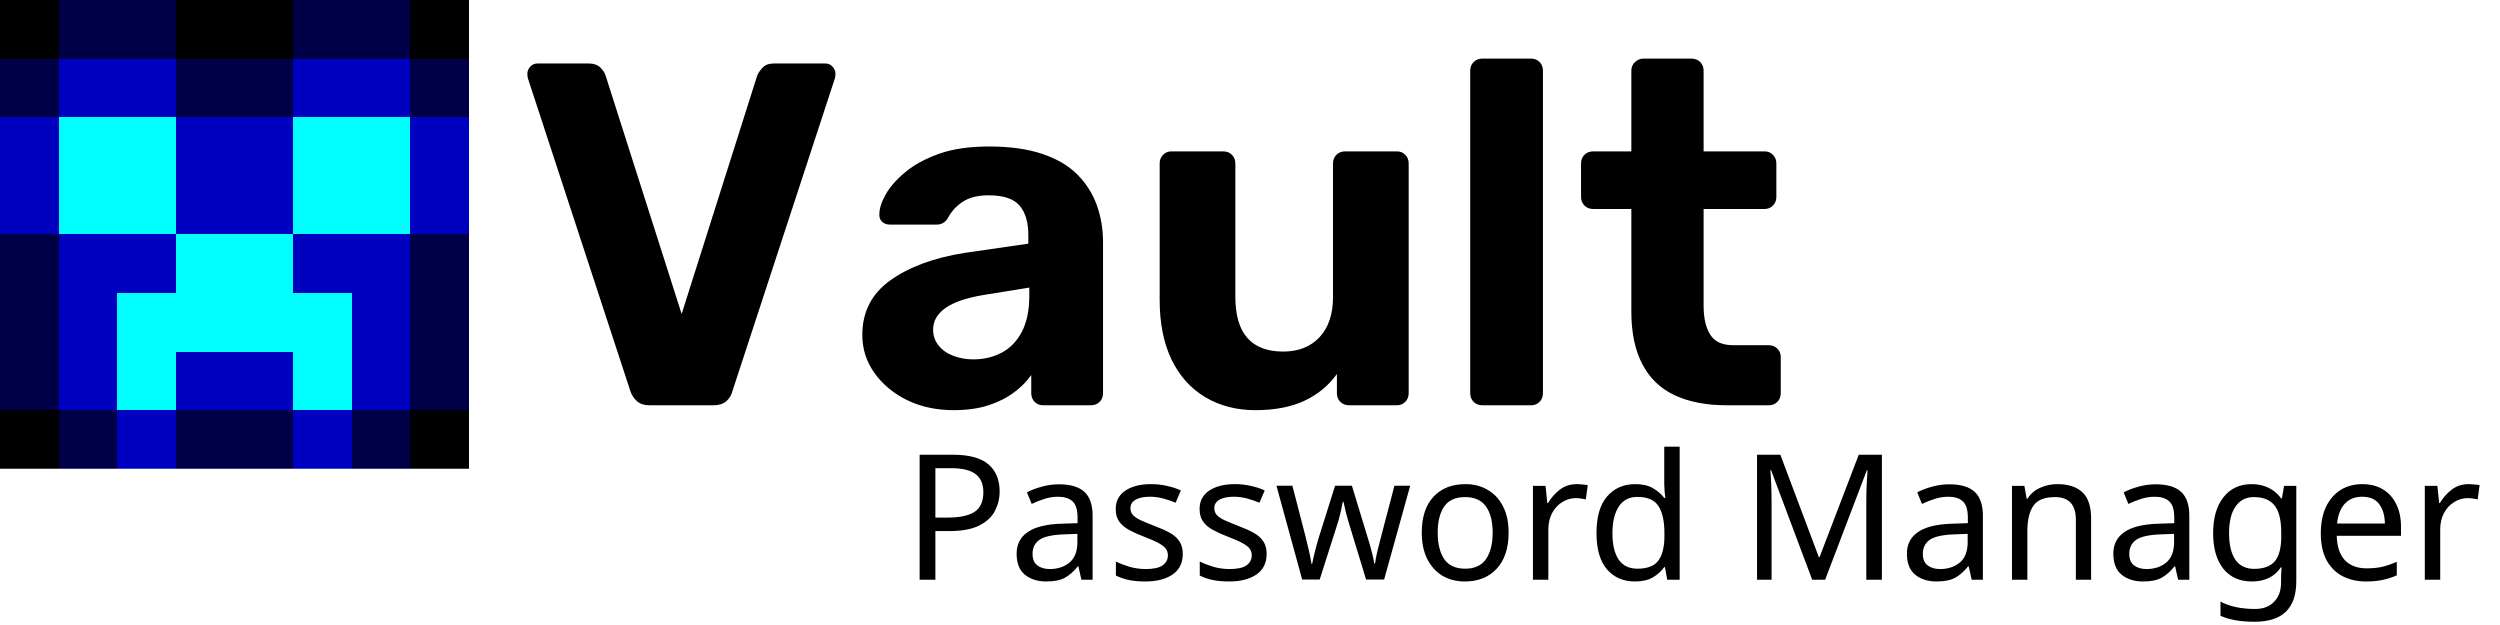
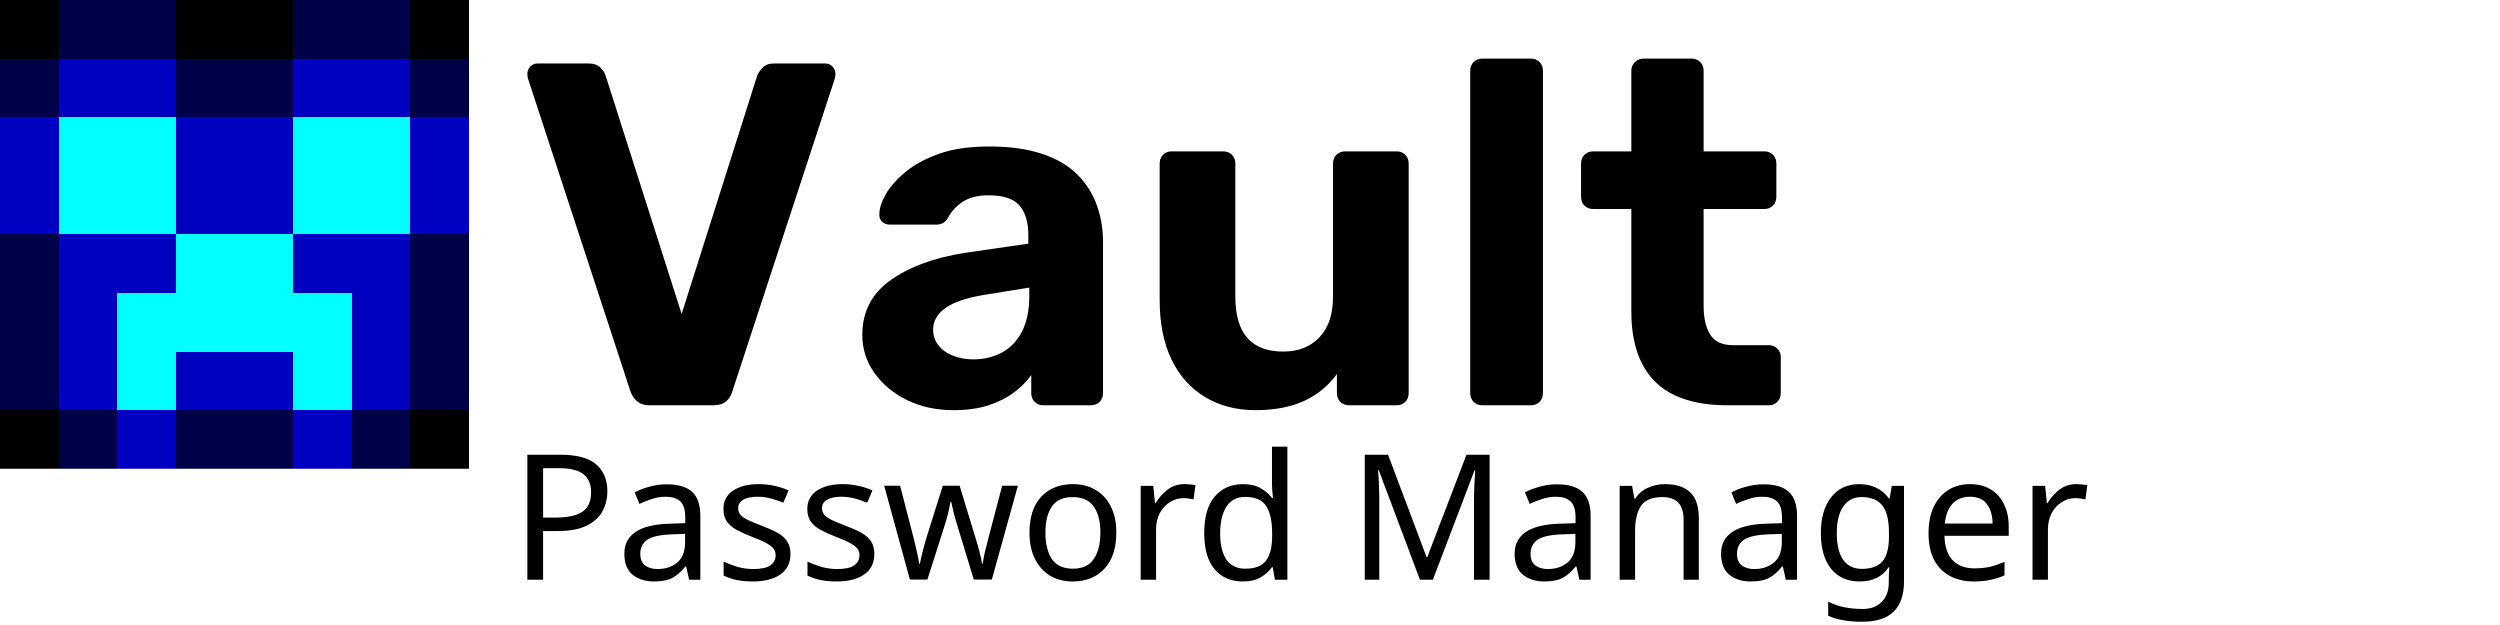
<svg xmlns="http://www.w3.org/2000/svg" version="1.1" viewBox="0 0 800 200">
  <svg width="569.844" height="150" viewBox="0 0 30.392 8">
    <path d="             M0 0 h1 v1 h-1             M3 0 h2 v1 h-2             M7 0 h1 v1 h-1             M0 7 h1 v1 h-1             M7 7 h1 v1 h-1         z" fill="rgb(0, 0, 0)" shape-rendering="crispEdges" />
    <path d="             M1 0 h2 v1 h-2             M5 0 h2 v1 h-2             M0 1 h1 v1 h-1             M3 1 h2 v1 h-2             M7 1 h1 v1 h-1             M0 4 h1 v3 h-1             M7 4 h1 v3 h-1             M1 7 h1 v1 h-1             M3 7 h2 v1 h-2             M6 7 h1 v1 h-1         z" fill="rgb(0, 0, 72)" shape-rendering="crispEdges" />
    <path d="             M1 1 h2 v1 h-2             M5 1 h2 v1 h-2             M0 2 h1 v2 h-1             M3 2 h2 v2 h-2             M7 2 h1 v2 h-1             M1 4 h2 v1 h-1 v2 h-1             M7 4 h-2 v1 h1 v2 h1             M3 6 h2 v1 h-2             M2 7 h1 v1 h-1             M5 7 h1 v1 h-1         z" fill="rgb(0, 0, 193)" shape-rendering="crispEdges" />
    <path d="             M1 2 h2 v2 h-2             M5 2 h2 v2 h-2             M3 4 h2 v2 h-2 M5 5 h1 v2 h-1 M2 5 h1 v2 h-1         z" fill="rgb(0, 255, 255)" shape-rendering="crispEdges" />
    <svg x="9" y="1" width="21.392" height="6" viewBox="0 11.25 128.35 36" data-asc="0.935">
      <defs />
      <g>
        <g class="tw-fill-text-alt2">
          <g class="tw-fill-text-alt2" transform="translate(0, 0)">
            <path d="M12.50 46.75Q11.70 46.75 11.22 46.33Q10.75 45.90 10.55 45.30L0.05 13.25Q0 13 0 12.80Q0 12.40 0.30 12.07Q0.60 11.75 1.05 11.75L6.30 11.75Q7.05 11.75 7.48 12.17Q7.90 12.60 8 12.95L15.80 37.40L23.55 12.95Q23.70 12.60 24.10 12.17Q24.50 11.75 25.25 11.75L30.50 11.75Q30.95 11.75 31.25 12.07Q31.55 12.40 31.55 12.80Q31.55 13 31.50 13.25L21 45.30Q20.85 45.90 20.38 46.33Q19.90 46.75 19.05 46.75L12.50 46.75ZM43.65 47.25Q41 47.25 38.90 46.23Q36.80 45.20 35.55 43.45Q34.30 41.70 34.30 39.55Q34.30 36 37.18 33.95Q40.05 31.90 44.75 31.15L51.30 30.20L51.30 29.30Q51.30 27.35 50.40 26.30Q49.50 25.25 47.25 25.25Q45.60 25.25 44.60 25.90Q43.60 26.55 43.05 27.60Q42.65 28.25 41.90 28.25L37.15 28.25Q36.60 28.25 36.30 27.93Q36 27.60 36.05 27.15Q36.05 26.30 36.70 25.15Q37.35 24 38.70 22.88Q40.05 21.75 42.15 21Q44.25 20.25 47.30 20.25Q50.45 20.25 52.70 21Q54.95 21.75 56.30 23.10Q57.65 24.45 58.30 26.22Q58.95 28 58.95 30.05L58.95 45.50Q58.95 46.05 58.60 46.40Q58.25 46.75 57.70 46.75L52.80 46.75Q52.30 46.75 51.95 46.40Q51.60 46.05 51.60 45.50L51.60 43.65Q50.95 44.60 49.85 45.42Q48.75 46.25 47.23 46.75Q45.70 47.25 43.65 47.25M45.65 42.05Q47.30 42.05 48.60 41.35Q49.90 40.65 50.65 39.20Q51.40 37.75 51.40 35.55L51.40 34.70L46.75 35.45Q44.05 35.90 42.80 36.80Q41.55 37.70 41.55 39Q41.55 39.95 42.13 40.65Q42.70 41.35 43.65 41.70Q44.60 42.05 45.65 42.05ZM74.55 47.25Q71.65 47.25 69.42 45.92Q67.20 44.60 65.97 42.08Q64.75 39.55 64.75 35.95L64.75 22Q64.75 21.45 65.10 21.10Q65.45 20.75 65.95 20.75L71.25 20.75Q71.80 20.75 72.15 21.10Q72.50 21.45 72.50 22L72.50 35.65Q72.50 41.25 77.40 41.25Q79.75 41.25 81.13 39.77Q82.50 38.30 82.50 35.65L82.50 22Q82.50 21.45 82.85 21.10Q83.20 20.75 83.75 20.75L89.05 20.75Q89.55 20.75 89.90 21.10Q90.25 21.45 90.25 22L90.25 45.50Q90.25 46.05 89.90 46.40Q89.55 46.75 89.05 46.75L84.15 46.75Q83.60 46.75 83.25 46.40Q82.90 46.05 82.90 45.50L82.90 43.55Q81.60 45.35 79.55 46.30Q77.50 47.25 74.55 47.25ZM97.80 46.75Q97.25 46.75 96.90 46.40Q96.55 46.05 96.55 45.50L96.55 12.50Q96.55 11.95 96.90 11.60Q97.25 11.25 97.80 11.25L102.80 11.25Q103.30 11.25 103.65 11.60Q104 11.95 104 12.50L104 45.50Q104 46.05 103.65 46.40Q103.30 46.75 102.80 46.75L97.80 46.75ZM122.80 46.75Q119.70 46.75 117.50 45.73Q115.30 44.70 114.18 42.55Q113.05 40.40 113.05 37.15L113.05 26.65L109.15 26.65Q108.60 26.65 108.25 26.30Q107.90 25.95 107.90 25.40L107.90 22Q107.90 21.45 108.25 21.10Q108.60 20.75 109.15 20.75L113.05 20.75L113.05 12.50Q113.05 11.95 113.43 11.60Q113.80 11.25 114.30 11.25L119.20 11.25Q119.75 11.25 120.10 11.60Q120.45 11.95 120.45 12.50L120.45 20.75L126.70 20.75Q127.20 20.75 127.55 21.10Q127.90 21.45 127.90 22L127.90 25.40Q127.90 25.95 127.55 26.30Q127.20 26.65 126.70 26.65L120.45 26.65L120.45 36.55Q120.45 38.45 121.13 39.52Q121.80 40.60 123.50 40.60L127.15 40.60Q127.65 40.60 128 40.95Q128.35 41.30 128.35 41.80L128.35 45.50Q128.35 46.05 128 46.40Q127.65 46.75 127.15 46.75L122.80 46.75Z" />
          </g>
        </g>
      </g>
    </svg>
  </svg>
-   <g transform="translate(0, 0)">
-     <path class="tw-fill-text-alt2" d="m304.87 145.51q7.844 0 11.429 3.081t3.586 8.684q0 3.305-1.513 6.219-1.457 2.857-4.986 4.65-3.474 1.793-9.468 1.793h-4.594v15.575h-5.042v-40.003zm-.448 4.314h-5.098v15.799h4.034q5.715 0 8.516-1.849 2.801-1.849 2.801-6.275 0-3.866-2.465-5.771-2.465-1.905-7.788-1.905zm34.456 5.154q5.491 0 8.124 2.409t2.633 7.676v20.449h-3.586l-.952-4.258h-.224q-1.961 2.465-4.146 3.642-2.129 1.177-5.939 1.177-4.09 0-6.779-2.129-2.689-2.185-2.689-6.779 0-4.482 3.53-6.891 3.53-2.465 10.869-2.689l5.098-.168v-1.793q0-3.754-1.625-5.21t-4.594-1.457q-2.353 0-4.482.728-2.129.672-3.978 1.569l-1.513-3.698q1.961-1.065 4.65-1.793 2.689-.784 5.603-.784zm1.457 16.023q-5.603.224-7.788 1.793-2.129 1.569-2.129 4.426 0 2.521 1.513 3.698 1.569 1.177 3.978 1.177 3.81 0 6.331-2.073 2.521-2.129 2.521-6.499v-2.689zm38.154 6.219q0 4.37-3.249 6.611-3.249 2.241-8.74 2.241-3.138 0-5.434-.504-2.241-.504-3.978-1.401v-4.482q1.793.896 4.314 1.681 2.577.728 5.21.728 3.754 0 5.434-1.177 1.681-1.233 1.681-3.249 0-1.121-.616-2.017-.616-.896-2.241-1.793-1.569-.896-4.538-2.017-2.913-1.121-4.986-2.241t-3.193-2.689-1.121-4.034q0-3.81 3.081-5.883 3.137-2.073 8.18-2.073 2.745 0 5.098.56 2.409.504 4.482 1.457l-1.681 3.922q-1.905-.784-3.978-1.345t-4.258-.56q-3.025 0-4.65 1.008-1.569.952-1.569 2.633 0 1.233.728 2.129.728.84 2.409 1.681 1.737.784 4.594 1.905 2.857 1.065 4.874 2.185t3.081 2.745q1.065 1.569 1.065 3.978zm26.836 0q0 4.37-3.249 6.611t-8.74 2.241q-3.138 0-5.434-.504-2.241-.504-3.978-1.401v-4.482q1.793.896 4.314 1.681 2.577.728 5.21.728 3.754 0 5.434-1.177 1.681-1.233 1.681-3.249 0-1.121-.616-2.017-.616-.896-2.241-1.793-1.569-.896-4.538-2.017-2.913-1.121-4.986-2.241-2.073-1.121-3.193-2.689t-1.121-4.034q0-3.81 3.081-5.883 3.138-2.073 8.18-2.073 2.745 0 5.098.56 2.409.504 4.482 1.457l-1.681 3.922q-1.905-.784-3.978-1.345t-4.258-.56q-3.025 0-4.65 1.008-1.569.952-1.569 2.633 0 1.233.728 2.129.728.84 2.409 1.681 1.737.784 4.594 1.905 2.857 1.065 4.874 2.185 2.017 1.121 3.081 2.745 1.065 1.569 1.065 3.978zm26.668-8.684q-.728-2.297-1.289-4.482-.504-2.241-.784-3.474h-.224q-.224 1.233-.728 3.474-.504 2.185-1.289 4.538l-5.378 16.864h-5.603l-8.236-30.03h5.098l4.146 16.023q.616 2.409 1.177 4.874.56 2.465.784 4.09h.224q.224-.952.504-2.353.336-1.401.728-2.913.392-1.569.784-2.801l5.322-16.92h5.378l5.154 16.92q.616 1.905 1.177 4.146.616 2.241.84 3.866h.224q.168-1.401.728-3.866.616-2.465 1.289-5.042l4.202-16.023h5.042l-8.348 30.03h-5.771zm50.76 1.905q0 7.452-3.81 11.541-3.754 4.09-10.197 4.09-3.978 0-7.115-1.793-3.081-1.849-4.874-5.322-1.793-3.53-1.793-8.516 0-7.452 3.754-11.485t10.197-4.034q4.09 0 7.171 1.849 3.138 1.793 4.874 5.266 1.793 3.418 1.793 8.404zm-22.691 0q0 5.322 2.073 8.46 2.129 3.081 6.723 3.081 4.538 0 6.667-3.081 2.129-3.137 2.129-8.46t-2.129-8.348q-2.129-3.025-6.723-3.025t-6.667 3.025q-2.073 3.025-2.073 8.348zm44.485-15.519q.84 0 1.793.112 1.008.056 1.737.224l-.616 4.538q-.728-.168-1.625-.28-.84-.112-1.625-.112-2.297 0-4.314 1.289-2.017 1.233-3.249 3.53-1.177 2.241-1.177 5.266v16.023h-4.93v-30.03h4.034l.56 5.49h.224q1.457-2.465 3.754-4.258 2.297-1.793 5.434-1.793zm18.657 31.15q-5.603 0-8.964-3.866-3.362-3.922-3.362-11.653t3.362-11.653q3.418-3.978 9.02-3.978 3.474 0 5.659 1.289 2.241 1.289 3.642 3.138h.336q-.056-.728-.224-2.129-.112-1.457-.112-2.297v-11.99h4.93v42.58h-3.978l-.728-4.034h-.224q-1.345 1.905-3.586 3.249-2.241 1.345-5.771 1.345zm.784-4.09q4.762 0 6.667-2.577 1.961-2.633 1.961-7.9v-.896q0-5.603-1.849-8.572-1.849-3.025-6.835-3.025-3.978 0-5.995 3.193-1.961 3.137-1.961 8.46 0 5.378 1.961 8.348 2.017 2.969 6.051 2.969zm55.914 3.53-13.166-35.072h-.224q.168 1.737.28 4.706.112 2.913.112 6.107v24.259h-4.65v-40.003h7.452l12.326 32.775h.224l12.55-32.775h7.395v40.003h-4.986v-24.595q0-2.913.112-5.771.168-2.857.28-4.65h-.224l-13.334 35.016zm43.868-30.534q5.491 0 8.124 2.409t2.633 7.676v20.449h-3.586l-.952-4.258h-.224q-1.961 2.465-4.146 3.642-2.129 1.177-5.939 1.177-4.09 0-6.779-2.129-2.689-2.185-2.689-6.779 0-4.482 3.53-6.891 3.53-2.465 10.869-2.689l5.098-.168v-1.793q0-3.754-1.625-5.21t-4.594-1.457q-2.353 0-4.482.728-2.129.672-3.978 1.569l-1.513-3.698q1.961-1.065 4.65-1.793 2.689-.784 5.603-.784zm1.457 16.023q-5.603.224-7.788 1.793-2.129 1.569-2.129 4.426 0 2.521 1.513 3.698 1.569 1.177 3.978 1.177 3.81 0 6.331-2.073 2.521-2.129 2.521-6.499v-2.689zm33.055-16.079q5.378 0 8.124 2.633 2.745 2.577 2.745 8.404v19.553h-4.874v-19.217q0-7.227-6.723-7.227-4.986 0-6.891 2.801t-1.905 8.068v15.575h-4.93v-30.03h3.978l.728 4.09h.28q1.457-2.353 4.034-3.474 2.577-1.177 5.434-1.177zm31.543.056q5.491 0 8.124 2.409t2.633 7.676v20.449h-3.586l-.952-4.258h-.224q-1.961 2.465-4.146 3.642-2.129 1.177-5.939 1.177-4.09 0-6.779-2.129-2.689-2.185-2.689-6.779 0-4.482 3.53-6.891 3.53-2.465 10.869-2.689l5.098-.168v-1.793q0-3.754-1.625-5.21t-4.594-1.457q-2.353 0-4.482.728-2.129.672-3.978 1.569l-1.513-3.698q1.961-1.065 4.65-1.793 2.689-.784 5.603-.784zm1.457 16.023q-5.603.224-7.788 1.793-2.129 1.569-2.129 4.426 0 2.521 1.513 3.698 1.569 1.177 3.978 1.177 3.81 0 6.331-2.073 2.521-2.129 2.521-6.499v-2.689zm29.246-16.079q2.969 0 5.322 1.121 2.409 1.121 4.09 3.418h.28l.672-3.978h3.922v30.534q0 6.443-3.305 9.693-3.249 3.249-10.141 3.249-6.611 0-10.813-1.905v-4.538q4.426 2.353 11.093 2.353 3.866 0 6.051-2.297 2.241-2.241 2.241-6.163v-1.177q0-.672.056-1.905.056-1.289.112-1.793h-.224q-3.025 4.538-9.3 4.538-5.827 0-9.132-4.09-3.249-4.09-3.249-11.429 0-7.171 3.249-11.373 3.305-4.258 9.076-4.258zm.672 4.146q-3.754 0-5.827 3.025-2.073 2.969-2.073 8.516t2.017 8.516q2.073 2.913 5.995 2.913 4.538 0 6.611-2.409 2.073-2.465 2.073-7.9v-1.177q0-6.163-2.129-8.796-2.129-2.689-6.667-2.689zm34.736-4.146q3.866 0 6.611 1.681 2.801 1.681 4.258 4.762 1.513 3.025 1.513 7.115v2.969h-20.562q.112 5.098 2.577 7.788 2.521 2.633 7.003 2.633 2.857 0 5.042-.504 2.241-.56 4.594-1.569v4.314q-2.297 1.008-4.538 1.457-2.241.504-5.322.504-4.258 0-7.564-1.737-3.249-1.737-5.098-5.154-1.793-3.474-1.793-8.46 0-4.93 1.625-8.46 1.681-3.53 4.65-5.434 3.025-1.905 7.003-1.905zm-.056 4.034q-3.53 0-5.603 2.297-2.017 2.241-2.409 6.275h15.295q-.056-3.81-1.793-6.163-1.737-2.409-5.491-2.409zm34.064-4.034q.84 0 1.793.112 1.008.056 1.737.224l-.616 4.538q-.728-.168-1.625-.28-.84-.112-1.625-.112-2.297 0-4.314 1.289-2.017 1.233-3.249 3.53-1.177 2.241-1.177 5.266v16.023h-4.93v-30.03h4.034l.56 5.49h.224q1.457-2.465 3.754-4.258 2.297-1.793 5.434-1.793z" />
+   <g transform="translate(168.75, 0)">
+     <g transform="translate(-294.28, 0)">
+       <path class="tw-fill-text-alt2" d="m304.87 145.51q7.844 0 11.429 3.081t3.586 8.684q0 3.305-1.513 6.219-1.457 2.857-4.986 4.65-3.474 1.793-9.468 1.793h-4.594v15.575h-5.042v-40.003zm-.448 4.314h-5.098v15.799h4.034q5.715 0 8.516-1.849 2.801-1.849 2.801-6.275 0-3.866-2.465-5.771-2.465-1.905-7.788-1.905zm34.456 5.154q5.491 0 8.124 2.409t2.633 7.676v20.449h-3.586l-.952-4.258h-.224q-1.961 2.465-4.146 3.642-2.129 1.177-5.939 1.177-4.09 0-6.779-2.129-2.689-2.185-2.689-6.779 0-4.482 3.53-6.891 3.53-2.465 10.869-2.689l5.098-.168v-1.793q0-3.754-1.625-5.21t-4.594-1.457q-2.353 0-4.482.728-2.129.672-3.978 1.569l-1.513-3.698q1.961-1.065 4.65-1.793 2.689-.784 5.603-.784zm1.457 16.023q-5.603.224-7.788 1.793-2.129 1.569-2.129 4.426 0 2.521 1.513 3.698 1.569 1.177 3.978 1.177 3.81 0 6.331-2.073 2.521-2.129 2.521-6.499v-2.689zm38.154 6.219q0 4.37-3.249 6.611-3.249 2.241-8.74 2.241-3.138 0-5.434-.504-2.241-.504-3.978-1.401v-4.482q1.793.896 4.314 1.681 2.577.728 5.21.728 3.754 0 5.434-1.177 1.681-1.233 1.681-3.249 0-1.121-.616-2.017-.616-.896-2.241-1.793-1.569-.896-4.538-2.017-2.913-1.121-4.986-2.241t-3.193-2.689-1.121-4.034q0-3.81 3.081-5.883 3.137-2.073 8.18-2.073 2.745 0 5.098.56 2.409.504 4.482 1.457l-1.681 3.922q-1.905-.784-3.978-1.345t-4.258-.56q-3.025 0-4.65 1.008-1.569.952-1.569 2.633 0 1.233.728 2.129.728.84 2.409 1.681 1.737.784 4.594 1.905 2.857 1.065 4.874 2.185t3.081 2.745q1.065 1.569 1.065 3.978zm26.836 0q0 4.37-3.249 6.611t-8.74 2.241q-3.138 0-5.434-.504-2.241-.504-3.978-1.401v-4.482q1.793.896 4.314 1.681 2.577.728 5.21.728 3.754 0 5.434-1.177 1.681-1.233 1.681-3.249 0-1.121-.616-2.017-.616-.896-2.241-1.793-1.569-.896-4.538-2.017-2.913-1.121-4.986-2.241-2.073-1.121-3.193-2.689t-1.121-4.034q0-3.81 3.081-5.883 3.138-2.073 8.18-2.073 2.745 0 5.098.56 2.409.504 4.482 1.457l-1.681 3.922q-1.905-.784-3.978-1.345t-4.258-.56q-3.025 0-4.65 1.008-1.569.952-1.569 2.633 0 1.233.728 2.129.728.84 2.409 1.681 1.737.784 4.594 1.905 2.857 1.065 4.874 2.185 2.017 1.121 3.081 2.745 1.065 1.569 1.065 3.978zm26.668-8.684q-.728-2.297-1.289-4.482-.504-2.241-.784-3.474h-.224q-.224 1.233-.728 3.474-.504 2.185-1.289 4.538l-5.378 16.864h-5.603l-8.236-30.03h5.098l4.146 16.023q.616 2.409 1.177 4.874.56 2.465.784 4.09h.224q.224-.952.504-2.353.336-1.401.728-2.913.392-1.569.784-2.801l5.322-16.92h5.378l5.154 16.92q.616 1.905 1.177 4.146.616 2.241.84 3.866h.224q.168-1.401.728-3.866.616-2.465 1.289-5.042l4.202-16.023h5.042l-8.348 30.03h-5.771zm50.76 1.905q0 7.452-3.81 11.541-3.754 4.09-10.197 4.09-3.978 0-7.115-1.793-3.081-1.849-4.874-5.322-1.793-3.53-1.793-8.516 0-7.452 3.754-11.485t10.197-4.034q4.09 0 7.171 1.849 3.138 1.793 4.874 5.266 1.793 3.418 1.793 8.404zm-22.691 0q0 5.322 2.073 8.46 2.129 3.081 6.723 3.081 4.538 0 6.667-3.081 2.129-3.137 2.129-8.46t-2.129-8.348q-2.129-3.025-6.723-3.025t-6.667 3.025q-2.073 3.025-2.073 8.348zm44.485-15.519q.84 0 1.793.112 1.008.056 1.737.224l-.616 4.538q-.728-.168-1.625-.28-.84-.112-1.625-.112-2.297 0-4.314 1.289-2.017 1.233-3.249 3.53-1.177 2.241-1.177 5.266v16.023h-4.93v-30.03h4.034l.56 5.49h.224q1.457-2.465 3.754-4.258 2.297-1.793 5.434-1.793zm18.657 31.15q-5.603 0-8.964-3.866-3.362-3.922-3.362-11.653t3.362-11.653q3.418-3.978 9.02-3.978 3.474 0 5.659 1.289 2.241 1.289 3.642 3.138h.336q-.056-.728-.224-2.129-.112-1.457-.112-2.297v-11.99h4.93v42.58h-3.978l-.728-4.034h-.224q-1.345 1.905-3.586 3.249-2.241 1.345-5.771 1.345zm.784-4.09q4.762 0 6.667-2.577 1.961-2.633 1.961-7.9v-.896q0-5.603-1.849-8.572-1.849-3.025-6.835-3.025-3.978 0-5.995 3.193-1.961 3.137-1.961 8.46 0 5.378 1.961 8.348 2.017 2.969 6.051 2.969zm55.914 3.53-13.166-35.072h-.224q.168 1.737.28 4.706.112 2.913.112 6.107v24.259h-4.65v-40.003h7.452l12.326 32.775h.224l12.55-32.775h7.395v40.003h-4.986v-24.595q0-2.913.112-5.771.168-2.857.28-4.65h-.224l-13.334 35.016zm43.868-30.534q5.491 0 8.124 2.409t2.633 7.676v20.449h-3.586l-.952-4.258h-.224q-1.961 2.465-4.146 3.642-2.129 1.177-5.939 1.177-4.09 0-6.779-2.129-2.689-2.185-2.689-6.779 0-4.482 3.53-6.891 3.53-2.465 10.869-2.689l5.098-.168v-1.793q0-3.754-1.625-5.21t-4.594-1.457q-2.353 0-4.482.728-2.129.672-3.978 1.569l-1.513-3.698q1.961-1.065 4.65-1.793 2.689-.784 5.603-.784zm1.457 16.023q-5.603.224-7.788 1.793-2.129 1.569-2.129 4.426 0 2.521 1.513 3.698 1.569 1.177 3.978 1.177 3.81 0 6.331-2.073 2.521-2.129 2.521-6.499v-2.689zm33.055-16.079q5.378 0 8.124 2.633 2.745 2.577 2.745 8.404v19.553h-4.874v-19.217q0-7.227-6.723-7.227-4.986 0-6.891 2.801t-1.905 8.068v15.575h-4.93v-30.03h3.978l.728 4.09h.28q1.457-2.353 4.034-3.474 2.577-1.177 5.434-1.177zm31.543.056q5.491 0 8.124 2.409t2.633 7.676v20.449h-3.586l-.952-4.258h-.224q-1.961 2.465-4.146 3.642-2.129 1.177-5.939 1.177-4.09 0-6.779-2.129-2.689-2.185-2.689-6.779 0-4.482 3.53-6.891 3.53-2.465 10.869-2.689l5.098-.168v-1.793q0-3.754-1.625-5.21t-4.594-1.457q-2.353 0-4.482.728-2.129.672-3.978 1.569l-1.513-3.698q1.961-1.065 4.65-1.793 2.689-.784 5.603-.784zm1.457 16.023q-5.603.224-7.788 1.793-2.129 1.569-2.129 4.426 0 2.521 1.513 3.698 1.569 1.177 3.978 1.177 3.81 0 6.331-2.073 2.521-2.129 2.521-6.499v-2.689zm29.246-16.079q2.969 0 5.322 1.121 2.409 1.121 4.09 3.418h.28l.672-3.978h3.922v30.534q0 6.443-3.305 9.693-3.249 3.249-10.141 3.249-6.611 0-10.813-1.905v-4.538q4.426 2.353 11.093 2.353 3.866 0 6.051-2.297 2.241-2.241 2.241-6.163v-1.177q0-.672.056-1.905.056-1.289.112-1.793h-.224q-3.025 4.538-9.3 4.538-5.827 0-9.132-4.09-3.249-4.09-3.249-11.429 0-7.171 3.249-11.373 3.305-4.258 9.076-4.258zm.672 4.146q-3.754 0-5.827 3.025-2.073 2.969-2.073 8.516t2.017 8.516q2.073 2.913 5.995 2.913 4.538 0 6.611-2.409 2.073-2.465 2.073-7.9v-1.177q0-6.163-2.129-8.796-2.129-2.689-6.667-2.689zm34.736-4.146q3.866 0 6.611 1.681 2.801 1.681 4.258 4.762 1.513 3.025 1.513 7.115v2.969h-20.562q.112 5.098 2.577 7.788 2.521 2.633 7.003 2.633 2.857 0 5.042-.504 2.241-.56 4.594-1.569v4.314q-2.297 1.008-4.538 1.457-2.241.504-5.322.504-4.258 0-7.564-1.737-3.249-1.737-5.098-5.154-1.793-3.474-1.793-8.46 0-4.93 1.625-8.46 1.681-3.53 4.65-5.434 3.025-1.905 7.003-1.905zm-.056 4.034q-3.53 0-5.603 2.297-2.017 2.241-2.409 6.275h15.295q-.056-3.81-1.793-6.163-1.737-2.409-5.491-2.409zm34.064-4.034q.84 0 1.793.112 1.008.056 1.737.224l-.616 4.538q-.728-.168-1.625-.28-.84-.112-1.625-.112-2.297 0-4.314 1.289-2.017 1.233-3.249 3.53-1.177 2.241-1.177 5.266v16.023h-4.93v-30.03h4.034l.56 5.49h.224q1.457-2.465 3.754-4.258 2.297-1.793 5.434-1.793z" />
+     </g>
  </g>
</svg>
